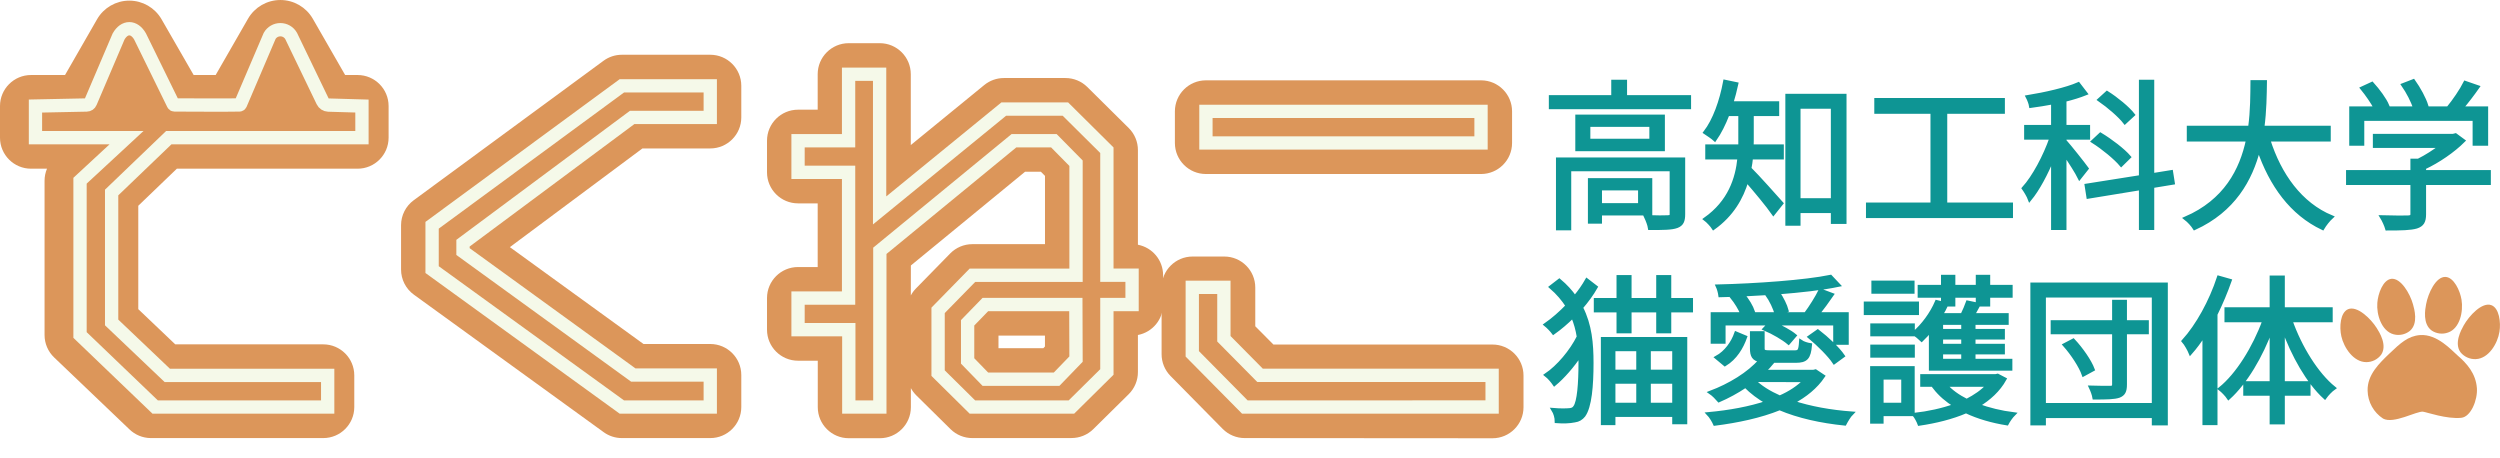
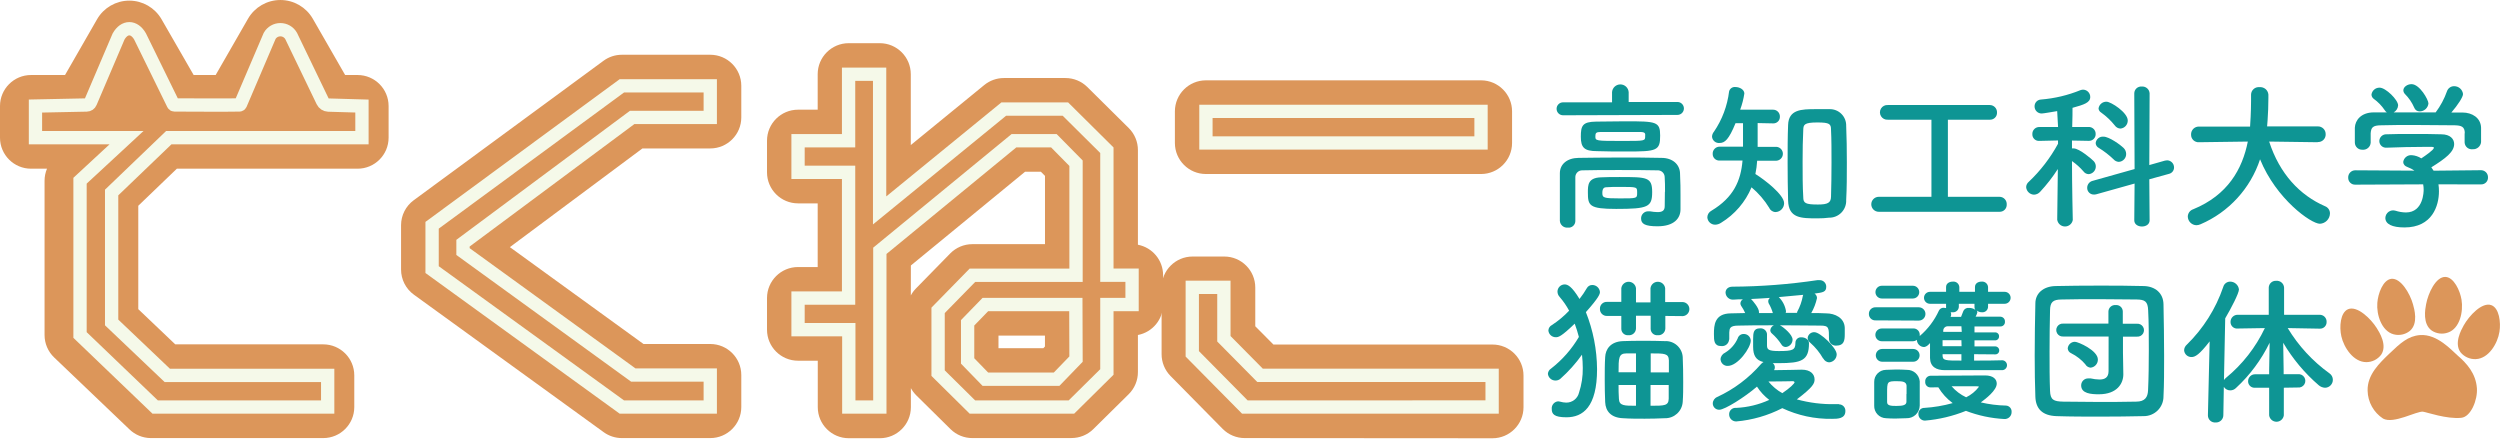
- <svg xmlns="http://www.w3.org/2000/svg" viewBox="0 0 563.88 103.12">
+ <svg xmlns="http://www.w3.org/2000/svg" viewBox="0 0 563.88 98.81">
  <defs>
-     <style>.cls-1,.cls-2,.cls-3{fill:#dc965a;}.cls-1{stroke:#dc965a;}.cls-1,.cls-3,.cls-4{stroke-miterlimit:10;}.cls-3{stroke:#f5f9e9;stroke-width:3px;}.cls-4{font-size:36px;fill:#0e9594;stroke:#0e9594;stroke-width:0.8px;font-family:TsukuARdGothic-Bold-83pv-RKSJ-H, Tsukushi A Round Gothic;}</style>
+     <style>.cls-1,.cls-2,.cls-3{fill:#dc965a;}.cls-1{stroke:#dc965a;}.cls-1,.cls-3{stroke-miterlimit:10;}.cls-3{stroke:#f5f9e9;stroke-width:3px;}.cls-4{fill:#0e9594;}</style>
  </defs>
  <g id="レイヤー_2" data-name="レイヤー 2">
    <g id="レイヤー_1-2" data-name="レイヤー 1">
      <path class="cls-1" d="M21.55,29.67a7.89,7.89,0,0,1-6.84-11.82L22.33,4.59A7.89,7.89,0,0,1,36,4.59l7.63,13.25a7.9,7.9,0,0,1-6.85,11.83Z" />
      <path class="cls-1" d="M55.59,29.67a7.93,7.93,0,0,1-6.87-11.88L56.37,4.48a7.93,7.93,0,0,1,13.75,0l7.65,13.31A7.93,7.93,0,0,1,70.9,29.67Z" />
      <path class="cls-2" d="M34,98.81a7,7,0,0,1-4.84-2L12.21,80.62a7,7,0,0,1-2.16-5.06V40.76a7,7,0,0,1,.55-2.71H7a7,7,0,0,1-7-7V23.92a7,7,0,0,1,7-7H80.65a7,7,0,0,1,7,7v7.13a7,7,0,0,1-7,7H39.89l-8.7,8.36V69.73l8.34,7.94H72.91a7,7,0,0,1,7,7v7.14a7,7,0,0,1-7,7Z" />
      <path class="cls-2" d="M140.26,98.81a7,7,0,0,1-4.11-1.34l-42.79-31a7,7,0,0,1-2.9-5.67v-10a7,7,0,0,1,2.86-5.64l42.8-31.45a7,7,0,0,1,4.14-1.36H160.2a7,7,0,0,1,7,7v7.13a7,7,0,0,1-7,7H144.9L115,55.74l30.14,21.85H160.2a7,7,0,0,1,7,7v7.22a7,7,0,0,1-7,7Z" />
      <path class="cls-3" d="M140.26,91.81l-42.8-31v-10l42.8-31.45H160.2v7.13H142.58L104.43,54.85v1.89l38.41,27.85H160.2v7.22Z" />
      <path class="cls-2" d="M219.33,98.81a7,7,0,0,1-4.92-2l-7.74-7.64a7.09,7.09,0,0,1-1.22-1.63v4.3a7,7,0,0,1-7,7h-7a7,7,0,0,1-7-7V81.36H180a7,7,0,0,1-7-7V67.23a7,7,0,0,1,7-7h4.43V45.87H180a7,7,0,0,1-7-7V31.74a7,7,0,0,1,7-7h4.43v-8a7,7,0,0,1,7-7h7a7,7,0,0,1,7,7V32.72L222,19.18a7,7,0,0,1,4.42-1.58H240.3a7,7,0,0,1,4.92,2l9.37,9.28a7,7,0,0,1,2.07,5V55.2a7,7,0,0,1,5.68,6.87v6.62a7,7,0,0,1-5.68,6.87V83.9a7,7,0,0,1-2.07,5l-8,7.9a7,7,0,0,1-4.92,2Zm16-20.28.36-.37V75.69H225.21v2.84Zm-29.89-11.9a6.81,6.81,0,0,1,1.14-1.55l7.73-7.9a7,7,0,0,1,5-2.11H235.7V39.67l-.92-.93H231.2L205.45,59.88Z" />
      <path class="cls-3" d="M249.66,68.69V83.9l-8,7.91H219.33l-7.74-7.65V70l7.74-7.91H242.7V36.81l-5-5.07h-9L198.45,56.57V91.81h-7V74.36H180V67.23H191.4V38.87H180V31.74H191.4v-15h7V47.46l28-22.86H240.3l9.36,9.28V62.07h5.68v6.62Zm-7,0H222.25l-4,4.12v8.6l4,4.12h16.07L242.7,81Z" />
      <path class="cls-2" d="M280.78,98.81a7,7,0,0,1-5-2.07L264,84.79a7,7,0,0,1-2-4.93v-15a7,7,0,0,1,7-7h7.13a7,7,0,0,1,7,7v8.73l4.09,4.12h49.41a7,7,0,0,1,7,7v7.14a7,7,0,0,1-7,7ZM272,39.25a7,7,0,0,1-7-7V25.12a7,7,0,0,1,7-7h62.05a7,7,0,0,1,7,7v7.13a7,7,0,0,1-7,7Z" />
      <path class="cls-3" d="M280.78,91.81l-11.86-12v-15h7.13v11.6l8.16,8.25h52.34v7.14ZM272,32.25V25.12h62.05v7.13Z" />
      <path class="cls-3" d="M19.56,23.68a.91.91,0,0,0,.84-.57L26.75,8.22c1.33-2.32,3.51-2.32,4.84,0L39.08,23.5a.3.3,0,0,0,.27.17c1.57,0,12.41.07,14.66,0a.27.27,0,0,0,.22-.15L60.82,8.1a2.79,2.79,0,0,1,4.84,0l7.12,14.77a1.48,1.48,0,0,0,1.27.83l7.59.22v7.13H38.07L25.18,43.42V72.73L37.73,84.67H73.91v7.14H35L18.05,75.56V40.76l10.49-9.71H8V23.92Z" />
-       <text class="cls-4" transform="translate(347.4 48.67)">高知工科大学<tspan x="0" y="44">猫愛護団体</tspan>
-       </text>
+       <path class="cls-4" d="M352.55,26a1.46,1.46,0,1,1,0-2.92H363.6v-2.3a1.88,1.88,0,0,1,3.75,0V23h11a1.46,1.46,0,0,1,0,2.92Zm23,17.28c0-1.16,0-2.42-.08-3.39a1.54,1.54,0,0,0-1.65-1.47c-2.74-.07-5.8-.07-8.78-.07s-5.8,0-8.14.07a1.54,1.54,0,0,0-1.58,1.47c0,1.44,0,3.24,0,5s0,3.57,0,4.93v.08a1.51,1.51,0,0,1-1.69,1.44,1.64,1.64,0,0,1-1.8-1.52c0-1.58,0-3.45,0-5.36s0-3.78,0-5.4c0-2,1.62-3.42,4.21-3.45s5.86-.08,9.1-.08,6.55,0,9.61.08c2.49,0,4.07,1.44,4.18,3.38s.11,4,.11,5c0,.43,0,2.16,0,3.13v.11c0,2-1.44,3.81-5.18,3.81-2.81,0-3.71-.54-3.71-1.76a1.59,1.59,0,0,1,1.62-1.62,1.42,1.42,0,0,1,.36,0,10.71,10.71,0,0,0,1.73.18c1,0,1.62-.28,1.62-1.33C375.48,46.51,375.52,45,375.52,43.24ZM367,34.17c-2.34,0-4.86,0-6.8-.08-2.85,0-3.64-.79-3.64-3.24s.33-3.38,3.42-3.42c2,0,4.36-.07,6.66-.07,6.95,0,7.81.07,7.81,3.21C374.47,34,373.68,34.17,367,34.17Zm-1.73,5.76c6.2,0,7.38,0,7.38,3.38s-.9,3.81-8.13,3.81c-6.09,0-6.37-.75-6.37-3.74,0-1.62,0-3.27,2.91-3.38C362.27,39.93,363.78,39.93,365.29,39.93Zm4.65-10.16c-1.33,0-2.85,0-4.36,0s-3.06,0-4.53,0c-1,0-1.19.22-1.19.94,0,1.08,0,1.08,6.23,1.08,5,0,5,0,5-1.08C371.12,30.13,371.12,29.77,369.94,29.77Zm-4.57,12.39c-1.12,0-2.24,0-3,.07-.43,0-.94.14-.94,1.26s.25,1.26,3.93,1.26c3.92,0,3.92,0,3.92-1.3S369.29,42.16,365.37,42.16Z" />
+       <path class="cls-4" d="M396.33,36.25a20.88,20.88,0,0,1-.4,3c2.09,1.29,6.48,4.68,6.48,6.58a2,2,0,0,1-1.91,2,1.57,1.57,0,0,1-1.44-.94,19,19,0,0,0-4-4.64,17.06,17.06,0,0,1-6.87,8,2.5,2.5,0,0,1-1.3.43,1.76,1.76,0,0,1-1.8-1.69,1.72,1.72,0,0,1,.94-1.47c5-3,6.62-6.77,7-11.31h-5.15a1.47,1.47,0,0,1-1.58-1.51,1.56,1.56,0,0,1,1.58-1.62h5.26V27.79l-1.69,0c-1.52,3.71-2.42,4.46-3.6,4.46a1.56,1.56,0,0,1-1.7-1.4,1.82,1.82,0,0,1,.44-1.15A20.54,20.54,0,0,0,390,20.63a1.31,1.31,0,0,1,1.44-1c.93,0,2,.57,2,1.47a18.33,18.33,0,0,1-.94,3.64h7.38a1.53,1.53,0,0,1,1.58,1.58A1.46,1.46,0,0,1,400,27.83h-.07l-3.49-.07c0,1.65,0,3.81,0,5.36h4.25a1.57,1.57,0,0,1,0,3.13Zm13.6,13c-3.67,0-6.51,0-6.62-4-.07-2.7-.11-5.62-.11-8.53s0-5.87.11-8.53c.11-3.53,3.06-3.57,6.19-3.57,1,0,2.12,0,3.1,0a3.67,3.67,0,0,1,3.81,3.78c.11,2.55.15,5.4.15,8.28s0,5.76-.15,8.42a3.81,3.81,0,0,1-3.89,4C411.77,49.21,410.87,49.25,409.93,49.25Zm3.17-12.56c0-2.67,0-5.3-.11-7.42,0-1.3-.29-1.65-3.09-1.65-3,0-3.13.53-3.17,1.65-.11,2.09-.15,4.64-.15,7.2,0,2.81,0,5.65.15,8,0,1.34.47,1.66,3.31,1.66,2.23,0,2.92-.4,2.95-1.76C413.06,42.05,413.1,39.35,413.1,36.69Z" />
+       <path class="cls-4" d="M423.76,47.77a1.69,1.69,0,1,1,0-3.38h11.88V27h-9.83a1.66,1.66,0,1,1,0-3.31h23a1.63,1.63,0,0,1,1.62,1.69A1.55,1.55,0,0,1,448.85,27h-9.5V44.39H451a1.63,1.63,0,0,1,1.62,1.73A1.57,1.57,0,0,1,451,47.77Z" />
+       <path class="cls-4" d="M467.53,49.57a1.78,1.78,0,0,1-3.52,0v0l.14-11.45a36.41,36.41,0,0,1-4,5.15,1.94,1.94,0,0,1-1.37.64A1.84,1.84,0,0,1,457,42.19,1.62,1.62,0,0,1,457.6,41a34.49,34.49,0,0,0,6.59-8.57l0-.75-4.21.1h0a1.47,1.47,0,0,1-1.58-1.54,1.54,1.54,0,0,1,1.62-1.59h4.18L464,25.06c-.68.11-3.09.54-3.49.54A1.59,1.59,0,0,1,458.9,24a1.52,1.52,0,0,1,1.44-1.55,29.9,29.9,0,0,0,8.92-2.12,1.9,1.9,0,0,1,.58-.11,1.65,1.65,0,0,1,1.62,1.66c0,1.26-1.37,1.72-4,2.44,0,.76,0,2.38-.07,4.32h3.67a1.54,1.54,0,0,1,1.62,1.59,1.5,1.5,0,0,1-1.59,1.54h0l-3.75-.07v1.77a1.27,1.27,0,0,1,.36,0c1.34,0,4.29,2.59,4.47,2.81a1.74,1.74,0,0,1-1.08,3,1.48,1.48,0,0,1-1.15-.61,14,14,0,0,0-2.6-2.34c0,5.43.18,13.32.18,13.32Zm13.93-8.17-8.6,2.41a1.68,1.68,0,0,1-.57.07,1.48,1.48,0,0,1-1.52-1.54A1.61,1.61,0,0,1,472,40.79l9.46-2.66-.07-17.07a1.55,1.55,0,0,1,1.69-1.54,1.63,1.63,0,0,1,1.77,1.54l-.07,16.17,3.52-1a2.49,2.49,0,0,1,.51-.07,1.6,1.6,0,0,1,1.55,1.62,1.47,1.47,0,0,1-1.16,1.44l-4.42,1.22.07,9.25c0,.94-.87,1.4-1.73,1.4s-1.73-.46-1.73-1.4Zm-4.75-5.47a19.46,19.46,0,0,0-3.31-2.56,1.3,1.3,0,0,1-.72-1.11,1.64,1.64,0,0,1,1.77-1.44c1.26,0,3.85,1.87,4.5,2.52a1.9,1.9,0,0,1,.61,1.37,1.76,1.76,0,0,1-1.66,1.8A1.69,1.69,0,0,1,476.71,35.93ZM477,28.3a15.48,15.48,0,0,0-3.09-2.92,1.18,1.18,0,0,1-.58-.93,1.77,1.77,0,0,1,1.8-1.51c1,0,4.79,2.44,4.79,4.24A1.8,1.8,0,0,1,478.26,29,1.63,1.63,0,0,1,477,28.3Z" />
+       <path class="cls-4" d="M522.72,32.08l-10.91-.15c2.38,7.31,6.91,12.1,12.6,14.58a1.73,1.73,0,0,1,1.12,1.62,2.39,2.39,0,0,1-2.27,2.34c-2,0-9.86-5.58-13.5-14.54a24.18,24.18,0,0,1-13.42,14.65,2.46,2.46,0,0,1-.94.22,2,2,0,0,1-1.94-1.95,1.77,1.77,0,0,1,1.22-1.65C502.49,44,505.77,38.13,507,31.93l-11,.15h0a1.68,1.68,0,0,1-1.8-1.73,1.74,1.74,0,0,1,1.83-1.8h11.48c.22-3.2.22-5.43.22-5.72V21.35a1.72,1.72,0,0,1,1.91-1.69,1.83,1.83,0,0,1,2,1.66v.79c0,1.69-.07,3.38-.18,5l-.11,1.4h11.41a1.73,1.73,0,0,1,1.8,1.76,1.7,1.7,0,0,1-1.76,1.77Z" />
+       <path class="cls-4" d="M550,41.58a10.14,10.14,0,0,1,.11,1.58c0,3.24-1.51,8.14-7.77,8.14-2.81,0-4.32-.76-4.32-2.16a1.76,1.76,0,0,1,2.26-1.62,8.13,8.13,0,0,0,2.38.4c4,0,4-4.83,4-5.12a6.09,6.09,0,0,0-.11-1.22l-15.26.07a1.54,1.54,0,0,1-1.65-1.58,1.59,1.59,0,0,1,1.62-1.66l13.31.08a6,6,0,0,0-1.44-.76c-.75-.25-1.08-.72-1.08-1.19A1.79,1.79,0,0,1,544,35a4.61,4.61,0,0,1,2.13.72c.93-.61,2.84-1.94,2.84-2.38,0-.14-.15-.21-.4-.21s-1.08,0-1.9,0c-2.31,0-5.8.07-8.32.18h-.07a1.5,1.5,0,0,1-1.62-1.51,1.55,1.55,0,0,1,1.66-1.51c1.54-.07,3.49-.07,5.39-.07,2.63,0,5.26,0,6.91.07,2.06,0,2.92,1.08,2.92,2.19,0,1.77-1.91,3.24-5.15,5.26.18.25.36.5.51.76l10.72-.11A1.57,1.57,0,0,1,561.17,40a1.51,1.51,0,0,1-1.55,1.59Zm5.94-11.52c0-1.51-.79-1.76-2.27-1.8-2.87,0-6.11-.07-9.25-.07-2.55,0-5.07,0-7.3.07-2,0-2.31.54-2.41,1.8v2.13a1.69,1.69,0,0,1-1.84,1.58,1.63,1.63,0,0,1-1.73-1.62c0-.47,0-1,0-1.58s0-1.23,0-1.77c.07-1.69,1.41-3.42,4.21-3.45l3,0a1.62,1.62,0,0,1-.47-.5,10.21,10.21,0,0,0-2.52-2.59,1.24,1.24,0,0,1-.47-.94,1.82,1.82,0,0,1,1.84-1.55c1.36,0,4.17,2.74,4.17,4a1.94,1.94,0,0,1-1,1.58c3.17,0,6.3,0,9.47,0a17.74,17.74,0,0,0,2.55-4.76,1.68,1.68,0,0,1,1.62-1.15,2,2,0,0,1,2,1.77c0,.68-1.15,2.44-2.63,4.17.83,0,1.7,0,2.52,0,2.13,0,4.11,1.18,4.18,3.42,0,.5,0,1.26,0,1.94a13.28,13.28,0,0,1,0,1.33,1.79,1.79,0,0,1-1.91,1.59,1.61,1.61,0,0,1-1.8-1.52V30.06Zm-10.18-4.93a1.27,1.27,0,0,1-1.23-.86,10,10,0,0,0-2.12-3.1,1.24,1.24,0,0,1-.33-.79c0-.76.9-1.4,1.84-1.4,1.84,0,3.82,3.52,3.82,4.35A2,2,0,0,1,545.73,25.13Z" />
+       <path class="cls-4" d="M351.94,85.44a1.64,1.64,0,0,1-1.08.39,1.7,1.7,0,0,1-1.73-1.51,1.52,1.52,0,0,1,.72-1.19A25.15,25.15,0,0,0,356.12,76a30.51,30.51,0,0,0-.94-3c-3.1,3-3.71,3.06-4.25,3.06a1.66,1.66,0,0,1-1.69-1.51,1.44,1.44,0,0,1,.79-1.23,21.82,21.82,0,0,0,3.89-3.24A16.71,16.71,0,0,0,351.8,67a1.83,1.83,0,0,1-.51-1.23,1.64,1.64,0,0,1,1.62-1.62c.65,0,1.58.36,3.35,3.28A20.83,20.83,0,0,0,357.91,65a1.37,1.37,0,0,1,1.23-.72,1.73,1.73,0,0,1,1.73,1.58c0,.43-.18,1.19-3.17,4.54a35.46,35.46,0,0,1,2.52,12.88c0,8.53-3.21,10.84-6.91,10.84-2.81,0-3.31-.76-3.31-1.87a1.58,1.58,0,0,1,1.44-1.73,1.68,1.68,0,0,1,.43.07,5.27,5.27,0,0,0,1.4.22,2.93,2.93,0,0,0,2.88-2.24A17.11,17.11,0,0,0,357,83a27.14,27.14,0,0,0-.18-3A32.26,32.26,0,0,1,351.94,85.44Zm23.68-14.18V74.1a1.57,1.57,0,0,1-1.72,1.51,1.45,1.45,0,0,1-1.59-1.4v-3H369V74.1a1.57,1.57,0,0,1-1.73,1.51,1.45,1.45,0,0,1-1.58-1.4V71.26l-3.24,0h0a1.53,1.53,0,0,1-1.58-1.58,1.51,1.51,0,0,1,1.58-1.59h0l3.24,0V65A1.67,1.67,0,0,1,369,65V68.2h3.27V65a1.67,1.67,0,0,1,3.31,0v3.13l4,0a1.59,1.59,0,0,1,0,3.17Zm-.1,23.07c-1.59.07-3.06.11-4.54.11-1.69,0-3.31,0-4.93-.11-2.63-.11-3.92-1.55-4-3.64-.07-1.58-.1-3.35-.1-5.07s0-3.53.1-5.08c.08-1.73,1.16-3.49,4-3.6,1.51-.07,3-.07,4.57-.07s3.17,0,4.86.07a3.84,3.84,0,0,1,4.06,3.57c.08,1.8.11,3.7.11,5.65,0,1.51,0,3.06-.11,4.5A3.94,3.94,0,0,1,375.52,94.33ZM369,79.71c-.76,0-1.48,0-2.16,0-1.77,0-1.77,1.08-1.77,4.25H369Zm0,7.13h-3.93c0,1,0,2.09.08,3.13.07,1.55,1.18,1.55,3.85,1.55ZM376.42,84c0-.94,0-1.84,0-2.74-.07-1.55-.94-1.55-4.1-1.55V84Zm-4.14,2.84v4.68c3.13,0,4.06,0,4.1-1.58,0-1,0-2,0-3.1Z" />
+       <path class="cls-4" d="M414.76,91.2a1.44,1.44,0,0,1,1.47,1.51c0,1.73-1.73,1.76-3,1.76a25.25,25.25,0,0,1-11.23-2.41,28,28,0,0,1-10.4,3,1.58,1.58,0,0,1-1.59-1.59A1.43,1.43,0,0,1,391.61,92a20.25,20.25,0,0,0,7.45-1.8,11.79,11.79,0,0,1-2.77-3c-2.7,2.34-7.27,5.22-8.49,5.22a1.43,1.43,0,0,1-1.48-1.44,1.61,1.61,0,0,1,1-1.44,29.42,29.42,0,0,0,9.9-7.45,2.18,2.18,0,0,1,.54-.43c-1.73-.4-2.34-1.51-2.34-3.46,0-.25,0-.93,0-1.69,0-1.47.1-2.45,1.54-2.45a1.44,1.44,0,0,1,1.59,1.26c0,1,0,2.16,0,2.56,0,.94.29,1.3,2.67,1.3,3.09,0,3.74-.22,3.74-1.84a1.24,1.24,0,0,1,1.37-1.26c.82,0,1.69.5,1.69,1.33,0,3.93-1.69,4.5-6.84,4.5-.47,0-.9,0-1.33,0a1.17,1.17,0,0,1,.47.93,1.15,1.15,0,0,1-.18.65c2.16,0,5.65-.11,6.26-.11,1.94,0,2.88,1,2.88,2.2,0,.9-.33,1.72-4,4.5a30.31,30.31,0,0,0,8.6,1.08h.94ZM390,76.58a1.58,1.58,0,0,1-1.73,1.48c-1.66,0-1.69-1.19-1.69-2.7,0-2,.11-4.64,3.81-4.68,1.05,0,2.13-.07,3.24-.07a9.79,9.79,0,0,0-.93-1.66,1,1,0,0,1-.15-.54,1.08,1.08,0,0,1,.58-.9c-.76,0-1.44,0-2.09.07H391A1.65,1.65,0,0,1,389.2,66c0-.69.5-1.34,1.58-1.34a134.46,134.46,0,0,0,19.12-1.47,1.53,1.53,0,0,1,.43,0,1.46,1.46,0,0,1,1.58,1.48c0,1.19-.72,1.29-2.63,1.55a1.23,1.23,0,0,1,.55,1,11.79,11.79,0,0,1-1.3,3.39c1.15,0,2.3,0,3.38.07,1.95,0,4.11,1,4.18,3.27,0,.4,0,.9,0,1.41,0,1.37-.14,2.59-1.87,2.59a1.53,1.53,0,0,1-1.69-1.44v-.07c0-2.52,0-3-1.91-3-2.48,0-5.83-.07-9.14-.07.94.54,2.84,2.13,2.84,3.24a1.69,1.69,0,0,1-1.54,1.66,1.12,1.12,0,0,1-1-.61,11.83,11.83,0,0,0-2.13-2.45,1,1,0,0,1-.36-.72,1.38,1.38,0,0,1,.8-1.12c-3,0-5.91,0-8,.07-1.94,0-2,.65-2.05,1.55v1.62Zm-1.95,4.47a1.83,1.83,0,0,1,1.08-1.52,7.16,7.16,0,0,0,2.81-3.2,1.37,1.37,0,0,1,1.33-1,1.56,1.56,0,0,1,1.62,1.48c0,1.65-2.91,5.72-5.18,5.72A1.55,1.55,0,0,1,388.08,81.05Zm7-13.5c.29.29,1.69,1.91,1.69,2.8,0,.08,0,.18,0,.26,1,0,2.09,0,3.13,0a9.42,9.42,0,0,0-.94-2.19,1.28,1.28,0,0,1-.1-.47.94.94,0,0,1,.39-.76c-1.47.11-2.91.18-4.28.25Zm9.68,18.64c0-.14-.17-.21-.32-.21h-.14c-.18,0-3.24.07-5.4.07A11,11,0,0,0,402,88.68C403.74,87.52,404.78,86.48,404.78,86.19Zm.62-15.84a11.89,11.89,0,0,0,1.29-3.63.54.54,0,0,1,.08-.22c-1.77.18-3.68.36-5.51.51a5.77,5.77,0,0,1,1.62,3.13.93.93,0,0,1-.07.43c.82,0,1.69,0,2.52,0A2.5,2.5,0,0,1,405.4,70.35Zm5.86,10.52a13.89,13.89,0,0,0-2.91-3.57,1.47,1.47,0,0,1-.58-1.08,1.45,1.45,0,0,1,1.55-1.29c1.26,0,5,3.49,5,5a1.82,1.82,0,0,1-1.73,1.8A1.56,1.56,0,0,1,411.26,80.87Z" />
+       <path class="cls-4" d="M423.08,72.26a1.43,1.43,0,0,1-1.55-1.47,1.46,1.46,0,0,1,1.55-1.48h9.71a1.48,1.48,0,1,1,0,3ZM430,94.33c-.76,0-1.55.07-2.34.07s-1.55,0-2.27-.07a2.74,2.74,0,0,1-2.66-2.85c0-.93,0-1.87,0-2.77s0-1.76,0-2.55a2.68,2.68,0,0,1,2.62-2.74c.69,0,1.41-.07,2.13-.07.9,0,1.8,0,2.62.07A2.85,2.85,0,0,1,433,86c0,.82,0,1.8,0,2.77s0,1.91,0,2.7A2.9,2.9,0,0,1,430,94.33Zm-5.55-27a1.44,1.44,0,0,1,0-2.88h7a1.44,1.44,0,1,1,0,2.88Zm20.81,12.56v1.44c2.23,0,4.53,0,6.41-.07a1.12,1.12,0,0,1,0,2.23c-10.33,0-11.23,0-13,0-1.95,0-3.31-.76-3.35-2.74,0-.86,0-2.12,0-3.38-.72.9-1.3.9-1.37.9a1.65,1.65,0,0,1-1.59-1.51v-.11a1.53,1.53,0,0,1-.93.32h-7a1.44,1.44,0,0,1,0-2.88h7A1.4,1.4,0,0,1,433,75.5c0,.11,0,.18,0,.29a16.61,16.61,0,0,0,4.32-5.72,1.12,1.12,0,0,1,1.08-.65,3.33,3.33,0,0,1,.54.07.64.64,0,0,1,0-.29v-.68h-3.63a1.35,1.35,0,1,1,0-2.7h3.63V64.74c0-.83.76-1.22,1.51-1.22a1.32,1.32,0,0,1,1.48,1.22v1.08h3.53V64.74c0-.83.72-1.22,1.47-1.22a1.32,1.32,0,0,1,1.48,1.22v1.08h3.74a1.35,1.35,0,1,1,0,2.7h-3.74v.68a1.26,1.26,0,0,1-1.4,1.23,1.81,1.81,0,0,1-1.16-.4.7.7,0,0,1,.15.4,3.8,3.8,0,0,1-.4,1c2,0,4,0,5.62,0a1.06,1.06,0,0,1,1,1.12,1,1,0,0,1-1.08,1.08h0c-1.62,0-3.7,0-5.79,0v1.34h4.64a.85.85,0,0,1,.9.9.87.87,0,0,1-.9.9h-4.64v1.36h4.64a.91.91,0,0,1,.94.94.87.87,0,0,1-.94.86Zm-20.73,1.7a1.44,1.44,0,1,1,0-2.88h7a1.44,1.44,0,1,1,0,2.88Zm5.5,7.27c0-.69,0-1.37,0-1.88-.08-.89-.9-1-2.2-1-2.19,0-2.19.08-2.19,2.81,0,.68,0,1.37,0,1.91,0,.79.83.86,2.09.86,1.55,0,2.23-.21,2.27-.9C430,90.19,430,89.5,430,88.86Zm5.37-1.48a1.17,1.17,0,0,1-1.16-1.29,1.23,1.23,0,0,1,1.16-1.34l12.34-.07c1.8,0,2.63.83,2.63,1.84,0,1.54-2.52,3.45-3.6,4.24a27.38,27.38,0,0,0,5.72.72,1.34,1.34,0,0,1,1.23,1.44,1.55,1.55,0,0,1-1.66,1.59,28.33,28.33,0,0,1-8.64-1.84,31.72,31.72,0,0,1-9.25,2.2,1.47,1.47,0,0,1-1.47-1.51A1.31,1.31,0,0,1,434.05,92a30.72,30.72,0,0,0,6.38-1.08,12.31,12.31,0,0,1-3.24-3.56Zm7-10.65h-4.25c0,.43,0,.9,0,1.36h4.29Zm0,3.16h-4.25v.26c0,1.18.61,1.18,4.25,1.18Zm0-6.3-3.1,0a1,1,0,0,0-1,1l0,.26h4.18Zm2.95-5.07h-3.53v.68a1.29,1.29,0,0,1-1.44,1.23,1.39,1.39,0,0,1-.4,0,1,1,0,0,1,.11.5,1,1,0,0,1-.14.54c.75,0,1.55,0,2.37,0,.18-.4.33-.79.54-1.37a1.23,1.23,0,0,1,1.26-.65,2.32,2.32,0,0,1,1.41.43,1,1,0,0,1-.18-.61Zm1,18.75c0-.14-.29-.14-.5-.14h-5.66a9.88,9.88,0,0,0,3.28,2.48A8,8,0,0,0,446.33,87.27Z" />
+       <path class="cls-4" d="M483.52,93.86c-3.17.07-6.48.11-9.79.11s-6.63,0-9.87-.11-4.68-1.69-4.78-4.36-.15-5.93-.15-9.28c0-4.07.07-8.25.15-11.77,0-2.31,1.8-3.85,4.5-3.93,3.13-.07,6.44-.1,9.82-.1s6.8,0,10.19.1c2.52.08,4.35,1.59,4.39,4.11.07,3.67.14,7.74.14,11.66,0,3.24,0,6.37-.14,9.11A4.43,4.43,0,0,1,483.52,93.86ZM484.67,79c0-3.1,0-6.19-.15-9-.07-2.06-.79-2.41-2.55-2.45-2.7,0-5.69-.07-8.6-.07s-5.8,0-8.32.07c-2.05,0-2.63.61-2.66,2.45-.07,2.91-.11,6.12-.11,9.25s0,6.19.11,8.89c.07,2.05.79,2.41,3,2.45,2.48,0,5.11.07,7.88.07s5.62,0,8.54-.07c2,0,2.62-1,2.69-2.56C484.63,85.22,484.67,82.13,484.67,79Zm-9.07-3.1H465.37a1.46,1.46,0,1,1,0-2.91h10.19V70.25a1.48,1.48,0,0,1,1.62-1.44,1.46,1.46,0,0,1,1.62,1.44l0,2.77H482a1.46,1.46,0,1,1,0,2.91h-3.16l0,3.64.08,4.82v.08c0,1.94-1.34,4.46-5.51,4.46-1.73,0-4-.15-4-2a1.57,1.57,0,0,1,1.66-1.58,2.53,2.53,0,0,1,.47,0,10.11,10.11,0,0,0,2,.25c1.19,0,2.05-.43,2.05-1.9Zm-5.22,6.3a10.09,10.09,0,0,0-3.21-2.52,1.26,1.26,0,0,1-.79-1.11A1.63,1.63,0,0,1,468,77.09c.72,0,5.18,1.94,5.18,4a1.82,1.82,0,0,1-1.65,1.84A1.54,1.54,0,0,1,470.38,82.23Z" />
+       <path class="cls-4" d="M515.12,87.45v6.23a1.67,1.67,0,0,1-3.31,0V87.45h-3.13A1.45,1.45,0,0,1,507.06,86a1.56,1.56,0,0,1,1.62-1.58h3.13v-.9l.11-6.23a34.24,34.24,0,0,1-7.59,10.22,1.8,1.8,0,0,1-1.3.54,1.69,1.69,0,0,1-1.44-.79l-.11,6.37a1.65,1.65,0,0,1-1.76,1.66A1.59,1.59,0,0,1,498,93.68v0L498.39,77c-2.31,3-3.28,3.53-4.07,3.53A1.64,1.64,0,0,1,492.63,79a1.73,1.73,0,0,1,.61-1.26,33.29,33.29,0,0,0,8.21-13A1.61,1.61,0,0,1,503,63.52a2,2,0,0,1,2,1.76c0,.86-1.76,4.25-3.1,6.52l-.28,13.92a2.37,2.37,0,0,1,.46-.5A32.55,32.55,0,0,0,510.84,74l-6.12.1h0a1.46,1.46,0,0,1-1.62-1.51A1.59,1.59,0,0,1,504.72,71h7V64.88a1.57,1.57,0,0,1,1.69-1.54,1.62,1.62,0,0,1,1.77,1.54V71h8a1.54,1.54,0,0,1,1.59,1.59,1.47,1.47,0,0,1-1.55,1.54h0L516,74a34.63,34.63,0,0,0,9.43,10.22,1.74,1.74,0,0,1,.75,1.44,1.79,1.79,0,0,1-1.76,1.8,2.37,2.37,0,0,1-1.44-.58,38.28,38.28,0,0,1-8-9.57l.1,6.15v.94h3.21a1.51,1.51,0,1,1,0,3Z" />
      <path class="cls-2" d="M554.35,80.21c-1.32-1.12-4.6-4.95-8.55-4.63-2.67.22-4.45,1.87-6.78,4.09s-5.11,4.86-5,8.46a7.68,7.68,0,0,0,3.5,6.29c2.39,1.28,7.58-1.75,9-1.56.92.13,5.29,1.7,8.61,1.38,2.2-.21,3.73-4.08,3.54-6.69C558.43,84.25,556.42,82,554.35,80.21Z" />
      <path class="cls-2" d="M533.74,81.68A4.17,4.17,0,0,0,537.08,80c1.44-2.14-.41-5.06-1-6-1.37-2.18-4.43-5.1-6.46-4.26-1.77.74-2,4-1.53,6.09C528.65,78.39,530.84,81.7,533.74,81.68Z" />
      <path class="cls-2" d="M539.9,75.41a4.16,4.16,0,0,0,3.63-.76c2-1.68,1-5,.73-6-.68-2.45-2.76-6-4.9-5.76-1.89.25-3,3.34-3.15,5.43C536,70.94,537.14,74.67,539.9,75.41Z" />
      <path class="cls-2" d="M558.44,81A4.22,4.22,0,0,1,555,79.49c-1.55-2.06.14-5.09.68-6.07,1.26-2.26,4.16-5.33,6.22-4.6,1.81.63,2.2,3.91,1.86,6C563.35,77.45,561.34,80.87,558.44,81Z" />
      <path class="cls-2" d="M552.17,75a4.11,4.11,0,0,1-3.69-.44c-2.1-1.5-1.48-4.84-1.27-5.93.46-2.5,2.2-6.26,4.37-6.17,1.89.08,3.28,3.06,3.62,5.13C555.64,70.25,554.84,74.07,552.17,75Z" />
    </g>
  </g>
</svg>
